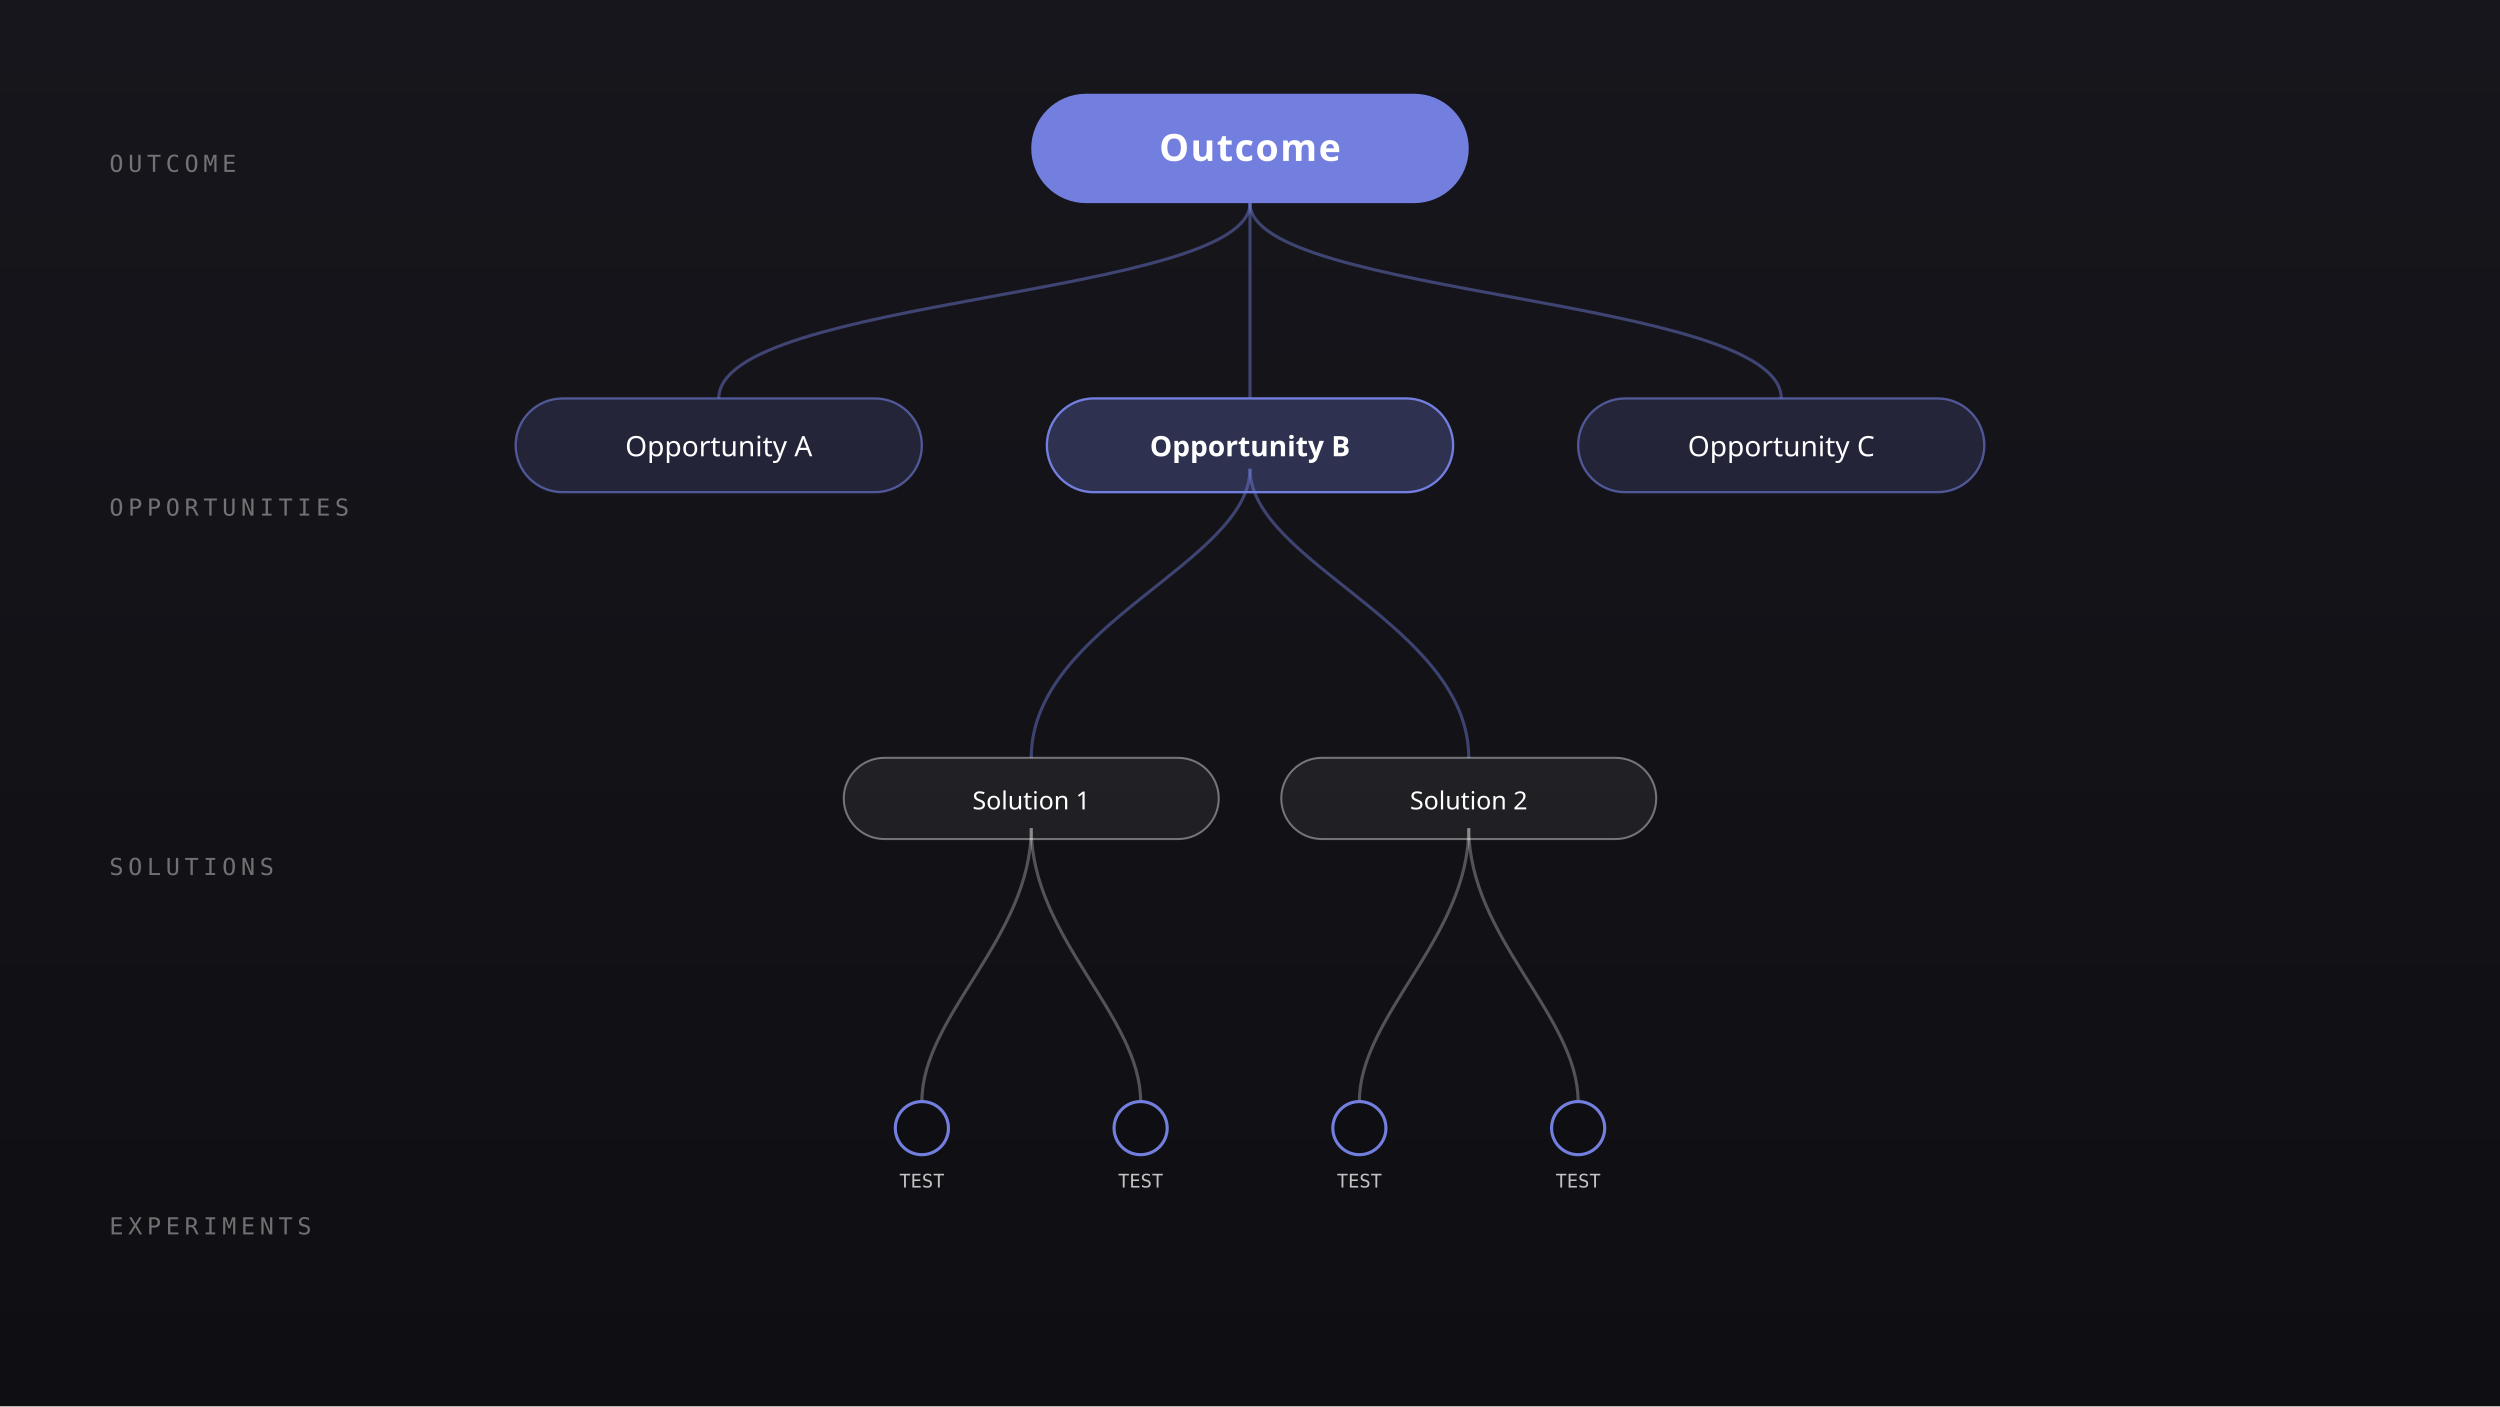
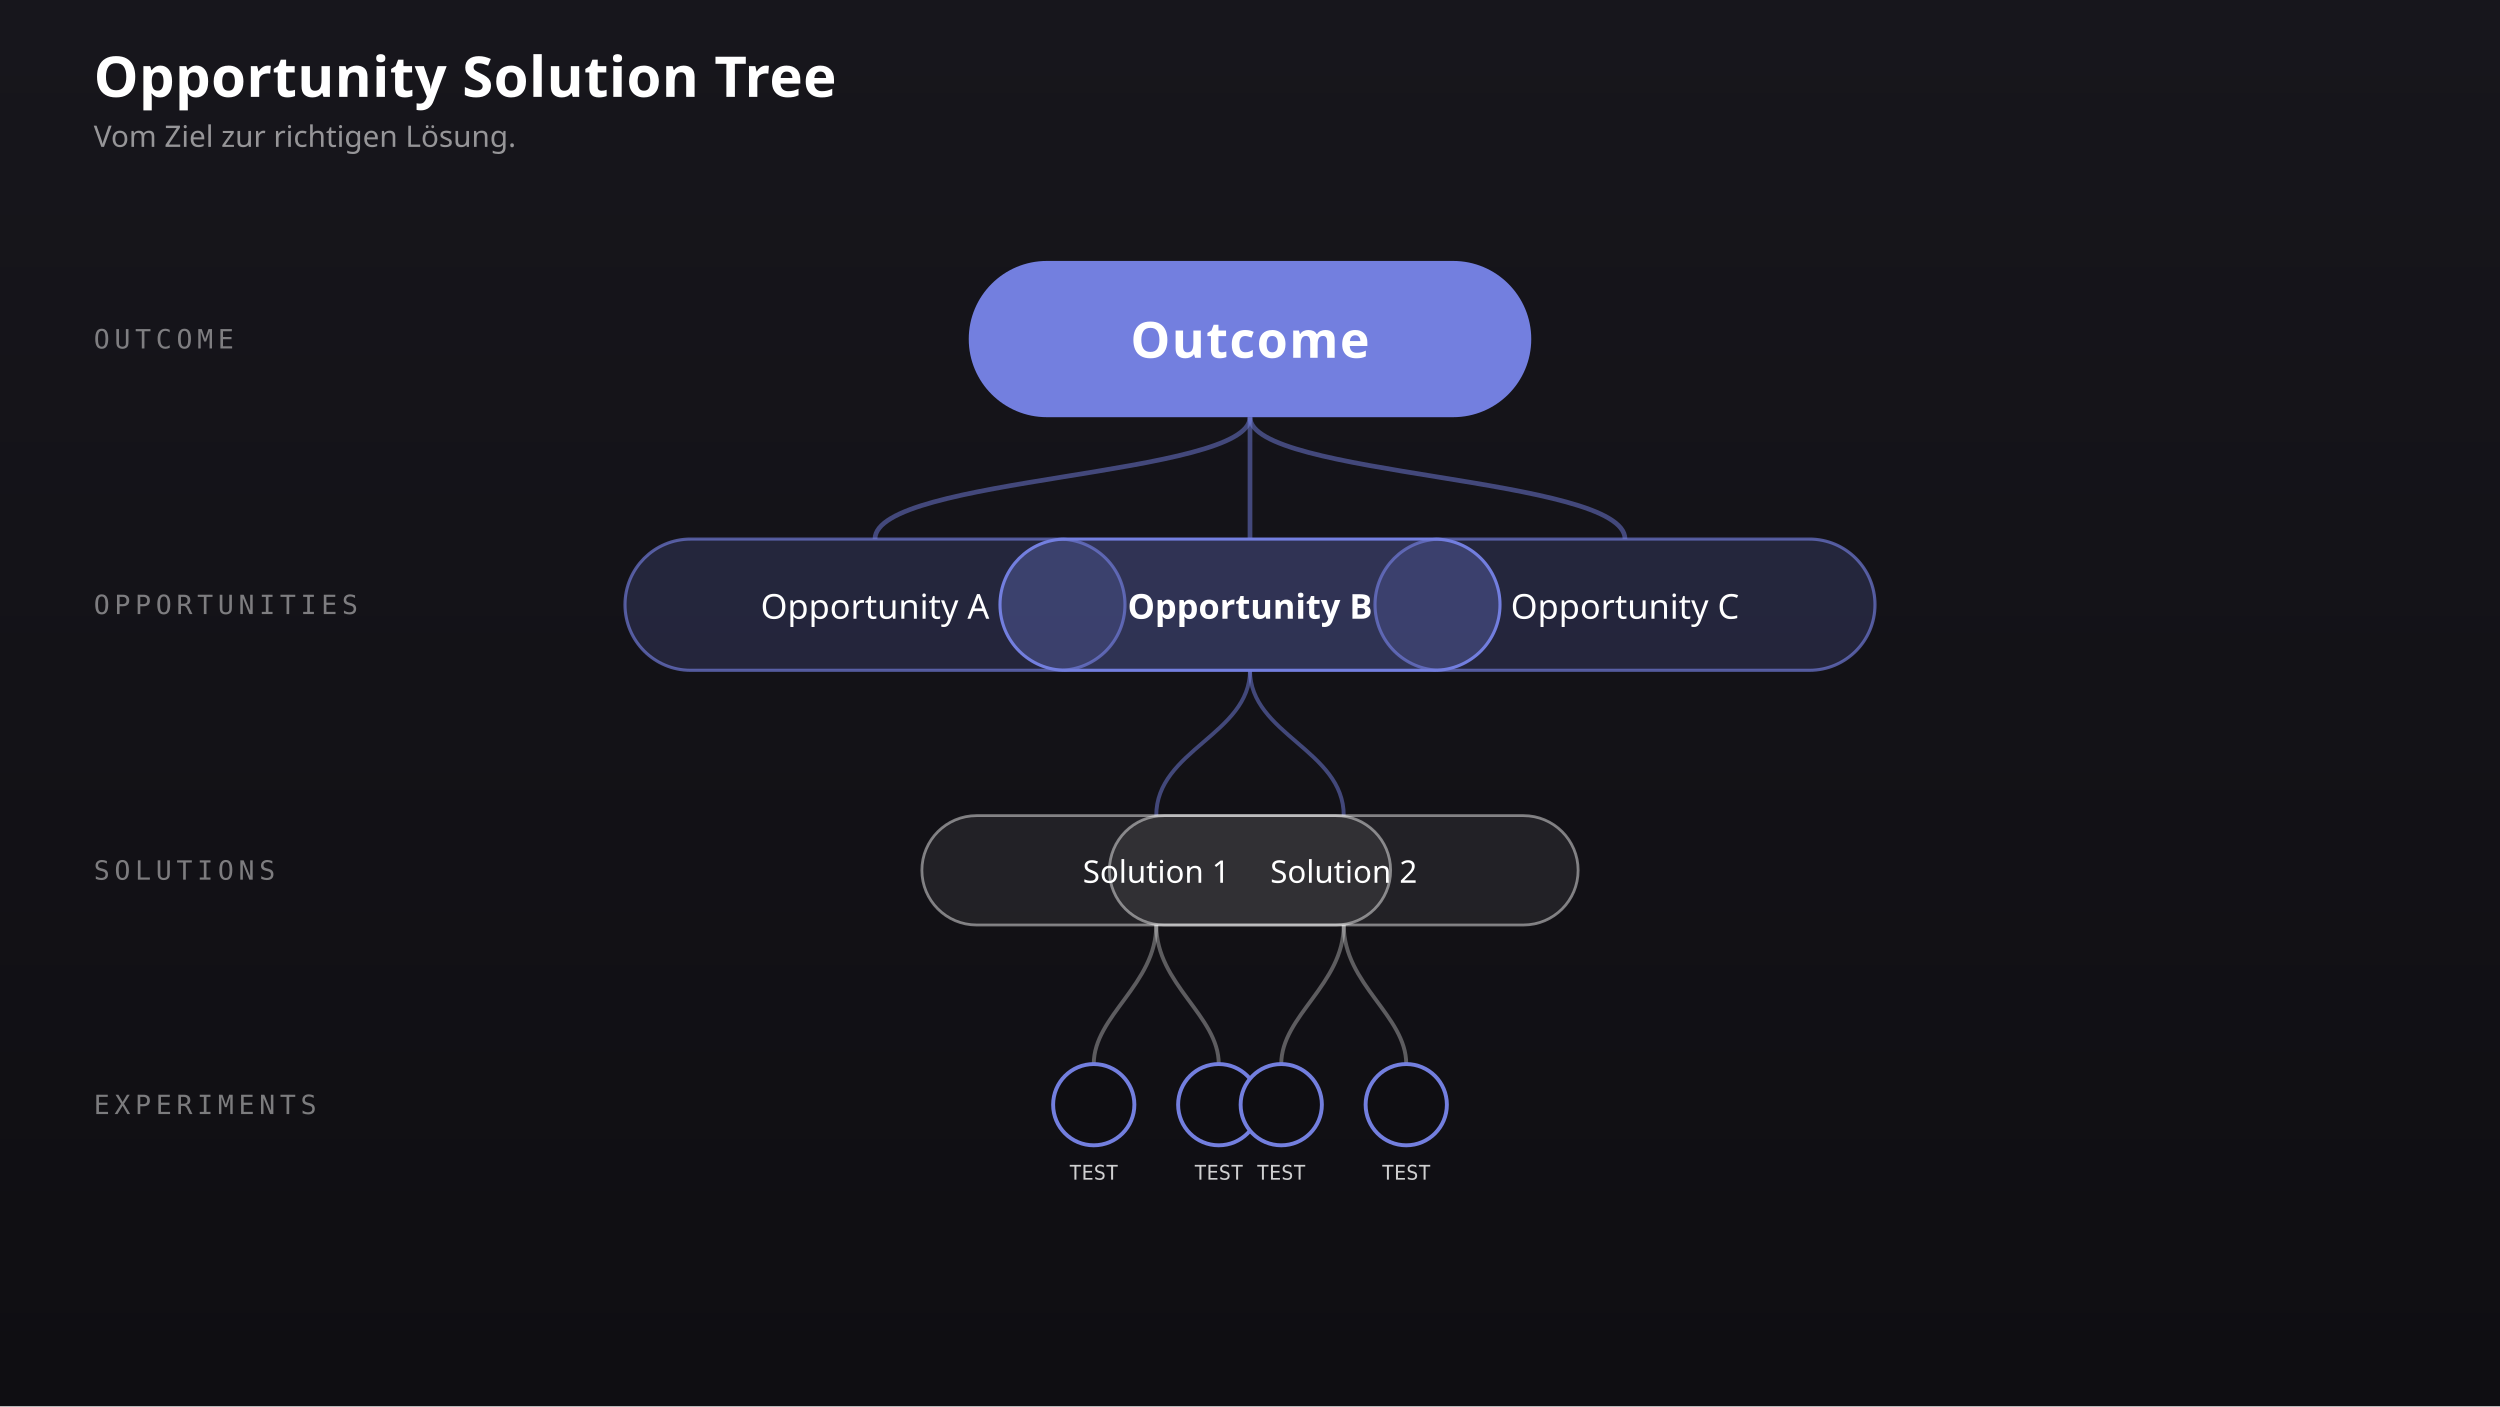
<svg xmlns="http://www.w3.org/2000/svg" viewBox="0 0 1600 900" font-family="'Instrument Sans',sans-serif">
  <defs>
    <linearGradient id="bg" x1="0" y1="0" x2="0" y2="1">
      <stop offset="0" stop-color="#17161c" />
      <stop offset="1" stop-color="#0f0e12" />
    </linearGradient>
  </defs>
  <rect width="1600" height="900" fill="url(#bg)" />
-   <text x="70" y="110" fill="rgba(255,255,255,.4)" font-family="'Space Mono',monospace" font-size="15" letter-spacing="3" text-transform="uppercase">OUTCOME</text>
-   <text x="70" y="330" fill="rgba(255,255,255,.4)" font-family="'Space Mono',monospace" font-size="15" letter-spacing="3">OPPORTUNITIES</text>
-   <text x="70" y="560" fill="rgba(255,255,255,.4)" font-family="'Space Mono',monospace" font-size="15" letter-spacing="3">SOLUTIONS</text>
-   <text x="70" y="790" fill="rgba(255,255,255,.4)" font-family="'Space Mono',monospace" font-size="15" letter-spacing="3">EXPERIMENTS</text>
-   <g stroke="rgba(115,127,223,.45)" stroke-width="2" fill="none">
-     <path d="M800,130 C800,190 460,190 460,255" />
-     <path d="M800,130 C800,190 800,190 800,255" />
-     <path d="M800,130 C800,190 1140,190 1140,255" />
+   <text x="60" y="62" fill="#fff" font-size="36" font-weight="700" letter-spacing=".3">Opportunity Solution Tree</text>
+   <text x="60" y="94" fill="rgba(255,255,255,.55)" font-size="19">Vom Ziel zur richtigen Lösung.</text>
+   <text x="60" y="223" fill="rgba(255,255,255,.45)" font-family="'Space Mono',monospace" font-size="17" letter-spacing="3">OUTCOME</text>
+   <text x="60" y="393" fill="rgba(255,255,255,.45)" font-family="'Space Mono',monospace" font-size="17" letter-spacing="3">OPPORTUNITIES</text>
+   <text x="60" y="563" fill="rgba(255,255,255,.45)" font-family="'Space Mono',monospace" font-size="17" letter-spacing="3">SOLUTIONS</text>
+   <text x="60" y="713" fill="rgba(255,255,255,.45)" font-family="'Space Mono',monospace" font-size="17" letter-spacing="3">EXPERIMENTS</text>
+   <g stroke="rgba(115,127,223,.5)" stroke-width="3" fill="none">
+     <path d="M800,267 C800,305 560,305 560,345" />
+     <path d="M800,267 C800,305 800,305 800,345" />
+     <path d="M800,267 C800,305 1040,305 1040,345" />
  </g>
-   <g stroke="rgba(115,127,223,.45)" stroke-width="2" fill="none">
-     <path d="M800,300 C800,360 660,400 660,485" />
-     <path d="M800,300 C800,360 940,400 940,485" />
+   <g stroke="rgba(115,127,223,.5)" stroke-width="2.5" fill="none">
+     <path d="M800,429 C800,470 740,480 740,522" />
+     <path d="M800,429 C800,470 860,480 860,522" />
  </g>
-   <g stroke="rgba(255,255,255,.28)" stroke-width="2" fill="none">
-     <path d="M660,530 C660,600 590,650 590,705" />
-     <path d="M660,530 C660,600 730,650 730,705" />
-     <path d="M940,530 C940,600 870,650 870,705" />
-     <path d="M940,530 C940,600 1010,650 1010,705" />
+   <g stroke="rgba(255,255,255,.32)" stroke-width="2.5" fill="none">
+     <path d="M740,592 C740,630 700,650 700,681" />
+     <path d="M740,592 C740,630 780,650 780,681" />
+     <path d="M860,592 C860,630 820,650 820,681" />
+     <path d="M860,592 C860,630 900,650 900,681" />
  </g>
-   <rect x="660" y="60" width="280" height="70" rx="35" fill="#737FDF" />
-   <text x="800" y="103" fill="#fff" font-size="24" font-weight="700" text-anchor="middle" letter-spacing="1">Outcome</text>
+   <rect x="620" y="167" width="360" height="100" rx="50" fill="#737FDF" />
+   <text x="800" y="229" fill="#fff" font-size="32" font-weight="700" text-anchor="middle" letter-spacing="1">Outcome</text>
  <g>
-     <rect x="330" y="255" width="260" height="60" rx="30" fill="rgba(115,127,223,.16)" stroke="rgba(115,127,223,.6)" stroke-width="1.5" />
-     <text x="460" y="292" fill="#fff" font-size="18" text-anchor="middle">Opportunity A</text>
-     <rect x="670" y="255" width="260" height="60" rx="30" fill="rgba(115,127,223,.28)" stroke="#737FDF" stroke-width="1.5" />
-     <text x="800" y="292" fill="#fff" font-size="18" font-weight="600" text-anchor="middle">Opportunity B</text>
-     <rect x="1010" y="255" width="260" height="60" rx="30" fill="rgba(115,127,223,.16)" stroke="rgba(115,127,223,.6)" stroke-width="1.5" />
-     <text x="1140" y="292" fill="#fff" font-size="18" text-anchor="middle">Opportunity C</text>
+     <rect x="400" y="345" width="320" height="84" rx="42" fill="rgba(115,127,223,.18)" stroke="rgba(115,127,223,.65)" stroke-width="2" />
+     <text x="560" y="396" fill="#fff" font-size="22" text-anchor="middle">Opportunity A</text>
+     <rect x="640" y="345" width="320" height="84" rx="42" fill="rgba(115,127,223,.3)" stroke="#737FDF" stroke-width="2" />
+     <text x="800" y="396" fill="#fff" font-size="22" font-weight="600" text-anchor="middle">Opportunity B</text>
+     <rect x="880" y="345" width="320" height="84" rx="42" fill="rgba(115,127,223,.18)" stroke="rgba(115,127,223,.65)" stroke-width="2" />
+     <text x="1040" y="396" fill="#fff" font-size="22" text-anchor="middle">Opportunity C</text>
  </g>
  <g>
-     <rect x="540" y="485" width="240" height="52" rx="26" fill="rgba(255,255,255,.06)" stroke="rgba(255,255,255,.4)" stroke-width="1.3" />
-     <text x="660" y="518" fill="#fff" font-size="16" text-anchor="middle">Solution 1</text>
-     <rect x="820" y="485" width="240" height="52" rx="26" fill="rgba(255,255,255,.06)" stroke="rgba(255,255,255,.4)" stroke-width="1.3" />
-     <text x="940" y="518" fill="#fff" font-size="16" text-anchor="middle">Solution 2</text>
+     <rect x="590" y="522" width="300" height="70" rx="35" fill="rgba(255,255,255,.07)" stroke="rgba(255,255,255,.45)" stroke-width="1.8" />
+     <text x="740" y="565" fill="#fff" font-size="20" text-anchor="middle">Solution 1</text>
+     <rect x="710" y="522" width="300" height="70" rx="35" fill="rgba(255,255,255,.07)" stroke="rgba(255,255,255,.45)" stroke-width="1.8" />
+     <text x="860" y="565" fill="#fff" font-size="20" text-anchor="middle">Solution 2</text>
  </g>
-   <g fill="#0f0e12" stroke="#737FDF" stroke-width="2">
-     <circle cx="590" cy="722" r="17" />
-     <circle cx="730" cy="722" r="17" />
-     <circle cx="870" cy="722" r="17" />
-     <circle cx="1010" cy="722" r="17" />
+   <g fill="#0f0e12" stroke="#737FDF" stroke-width="2.5">
+     <circle cx="700" cy="707" r="26" />
+     <circle cx="780" cy="707" r="26" />
+     <circle cx="820" cy="707" r="26" />
+     <circle cx="900" cy="707" r="26" />
  </g>
-   <g fill="rgba(255,255,255,.75)" font-family="'Space Mono',monospace" font-size="12" text-anchor="middle">
-     <text x="590" y="760">TEST</text>
-     <text x="730" y="760">TEST</text>
-     <text x="870" y="760">TEST</text>
-     <text x="1010" y="760">TEST</text>
+   <g fill="rgba(255,255,255,.8)" font-family="'Space Mono',monospace" font-size="13" text-anchor="middle">
+     <text x="700" y="755">TEST</text>
+     <text x="780" y="755">TEST</text>
+     <text x="820" y="755">TEST</text>
+     <text x="900" y="755">TEST</text>
  </g>
</svg>
